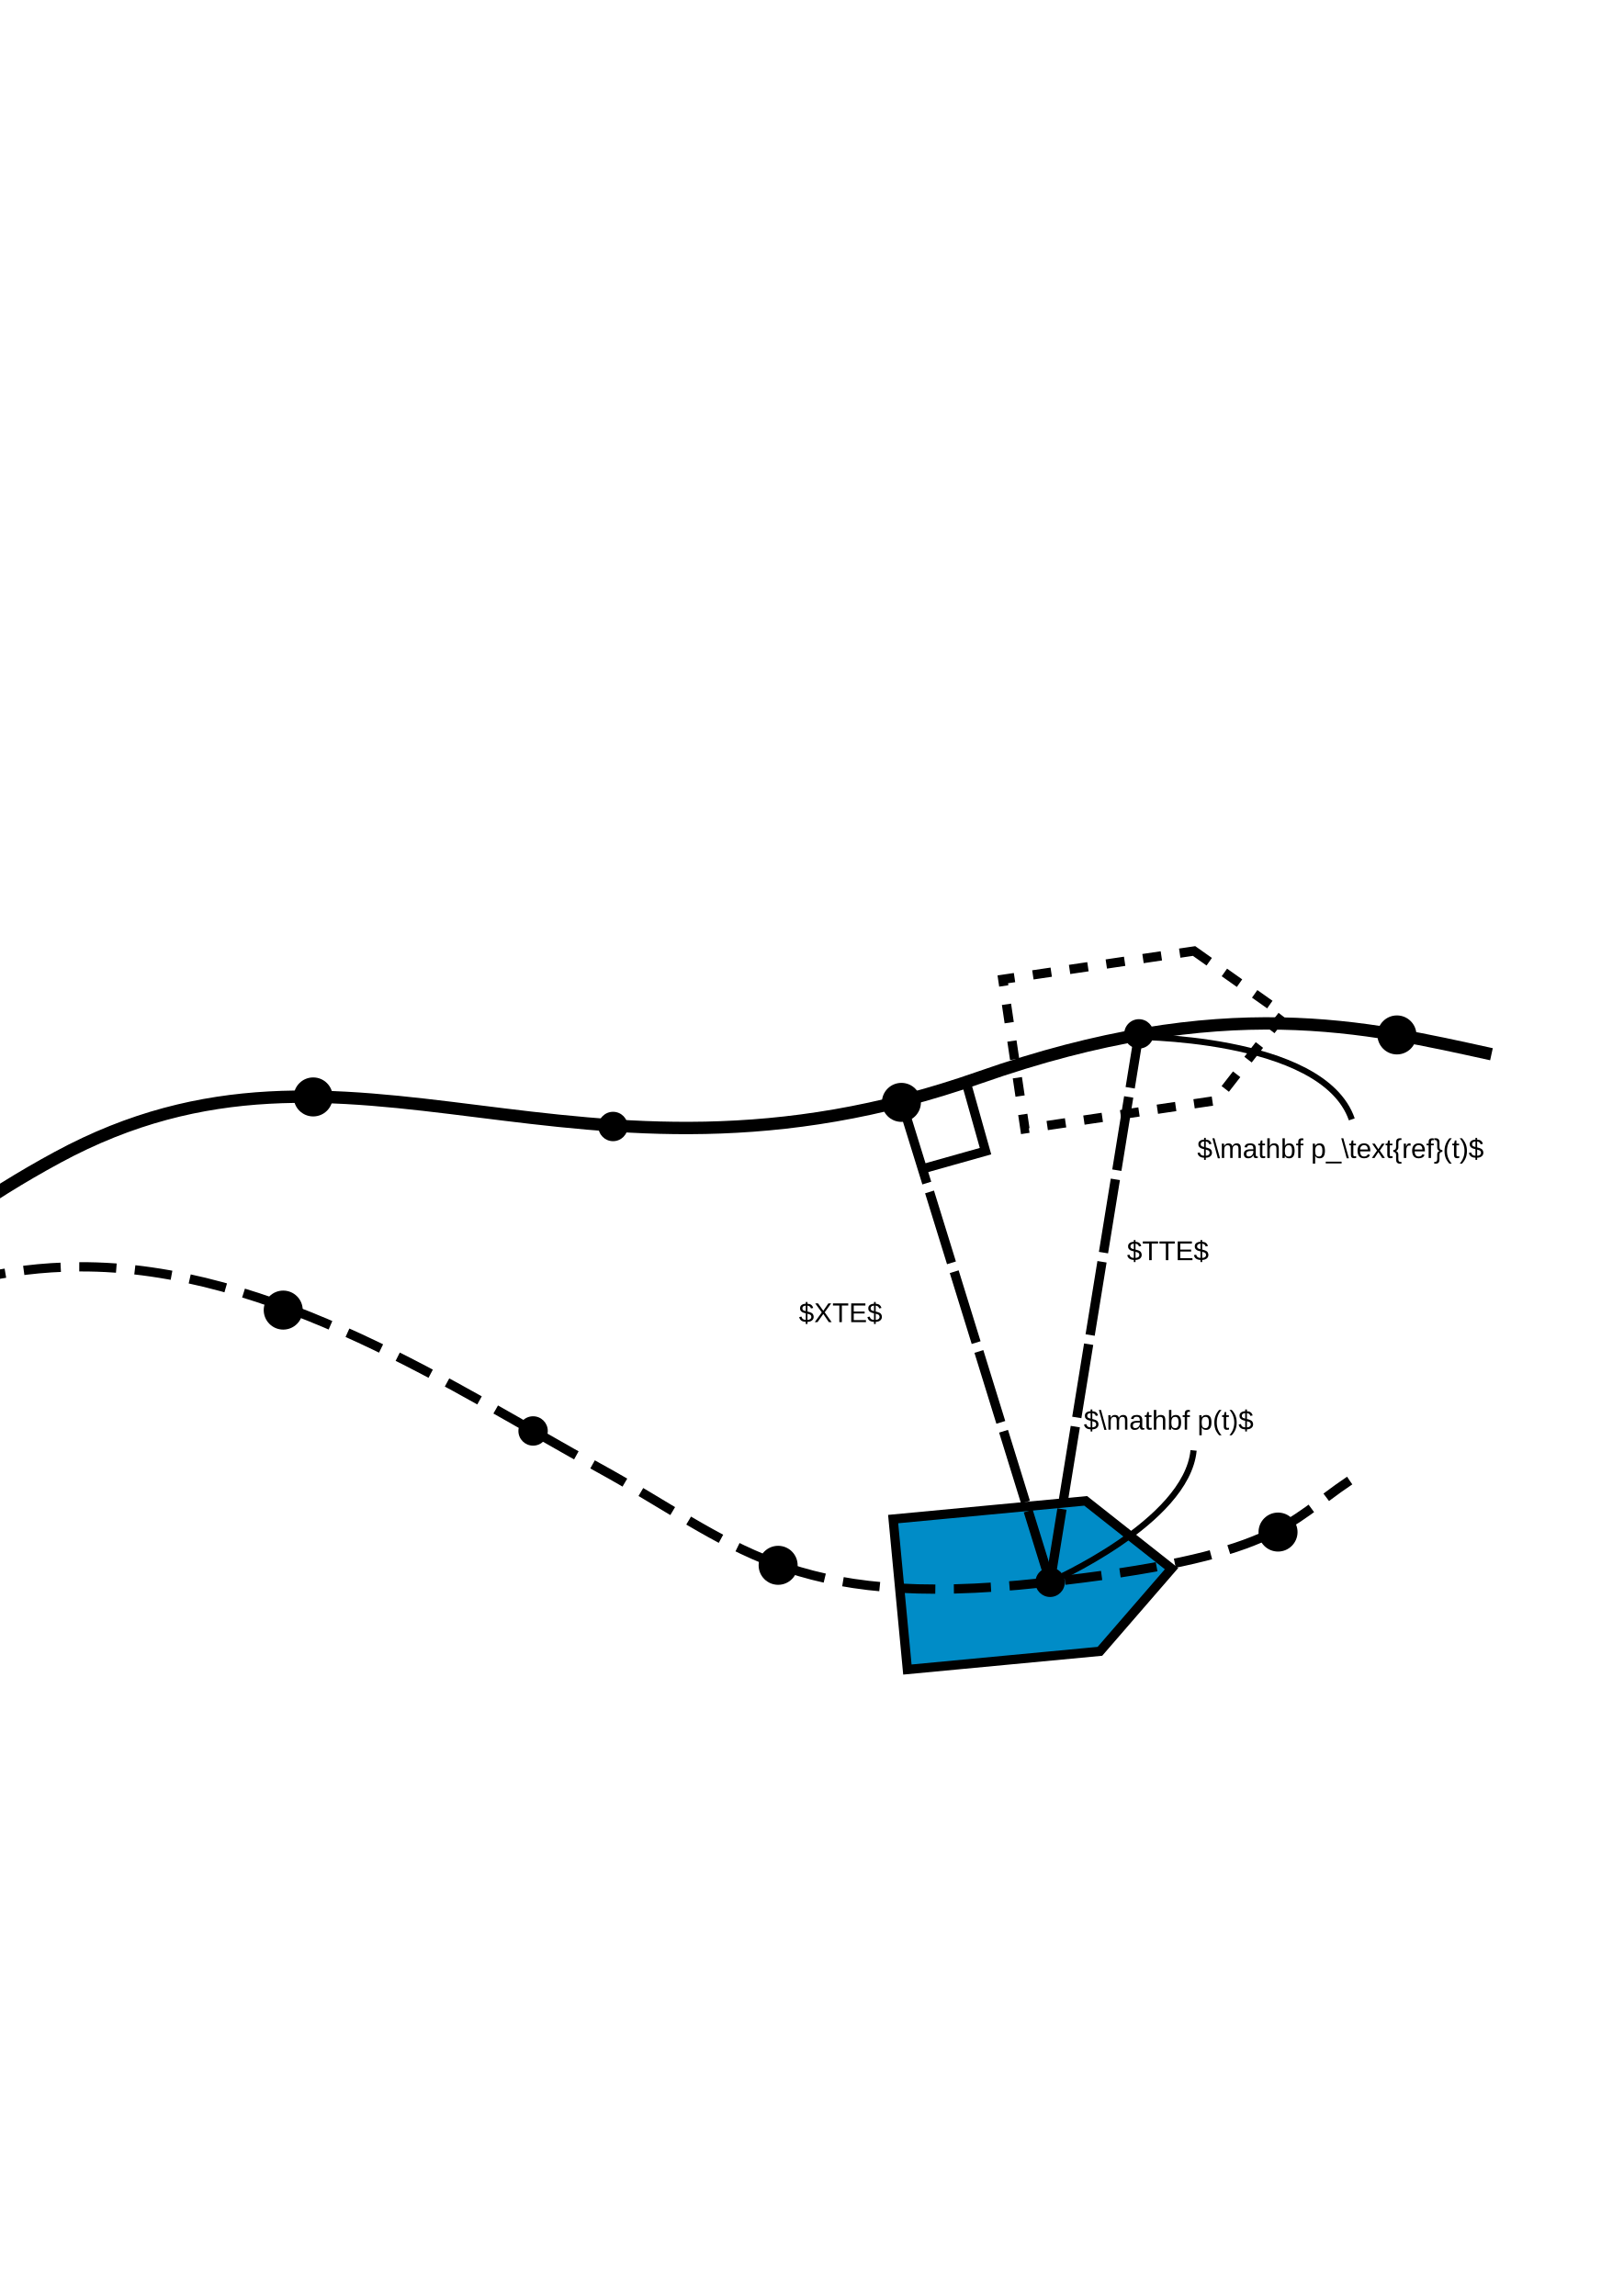
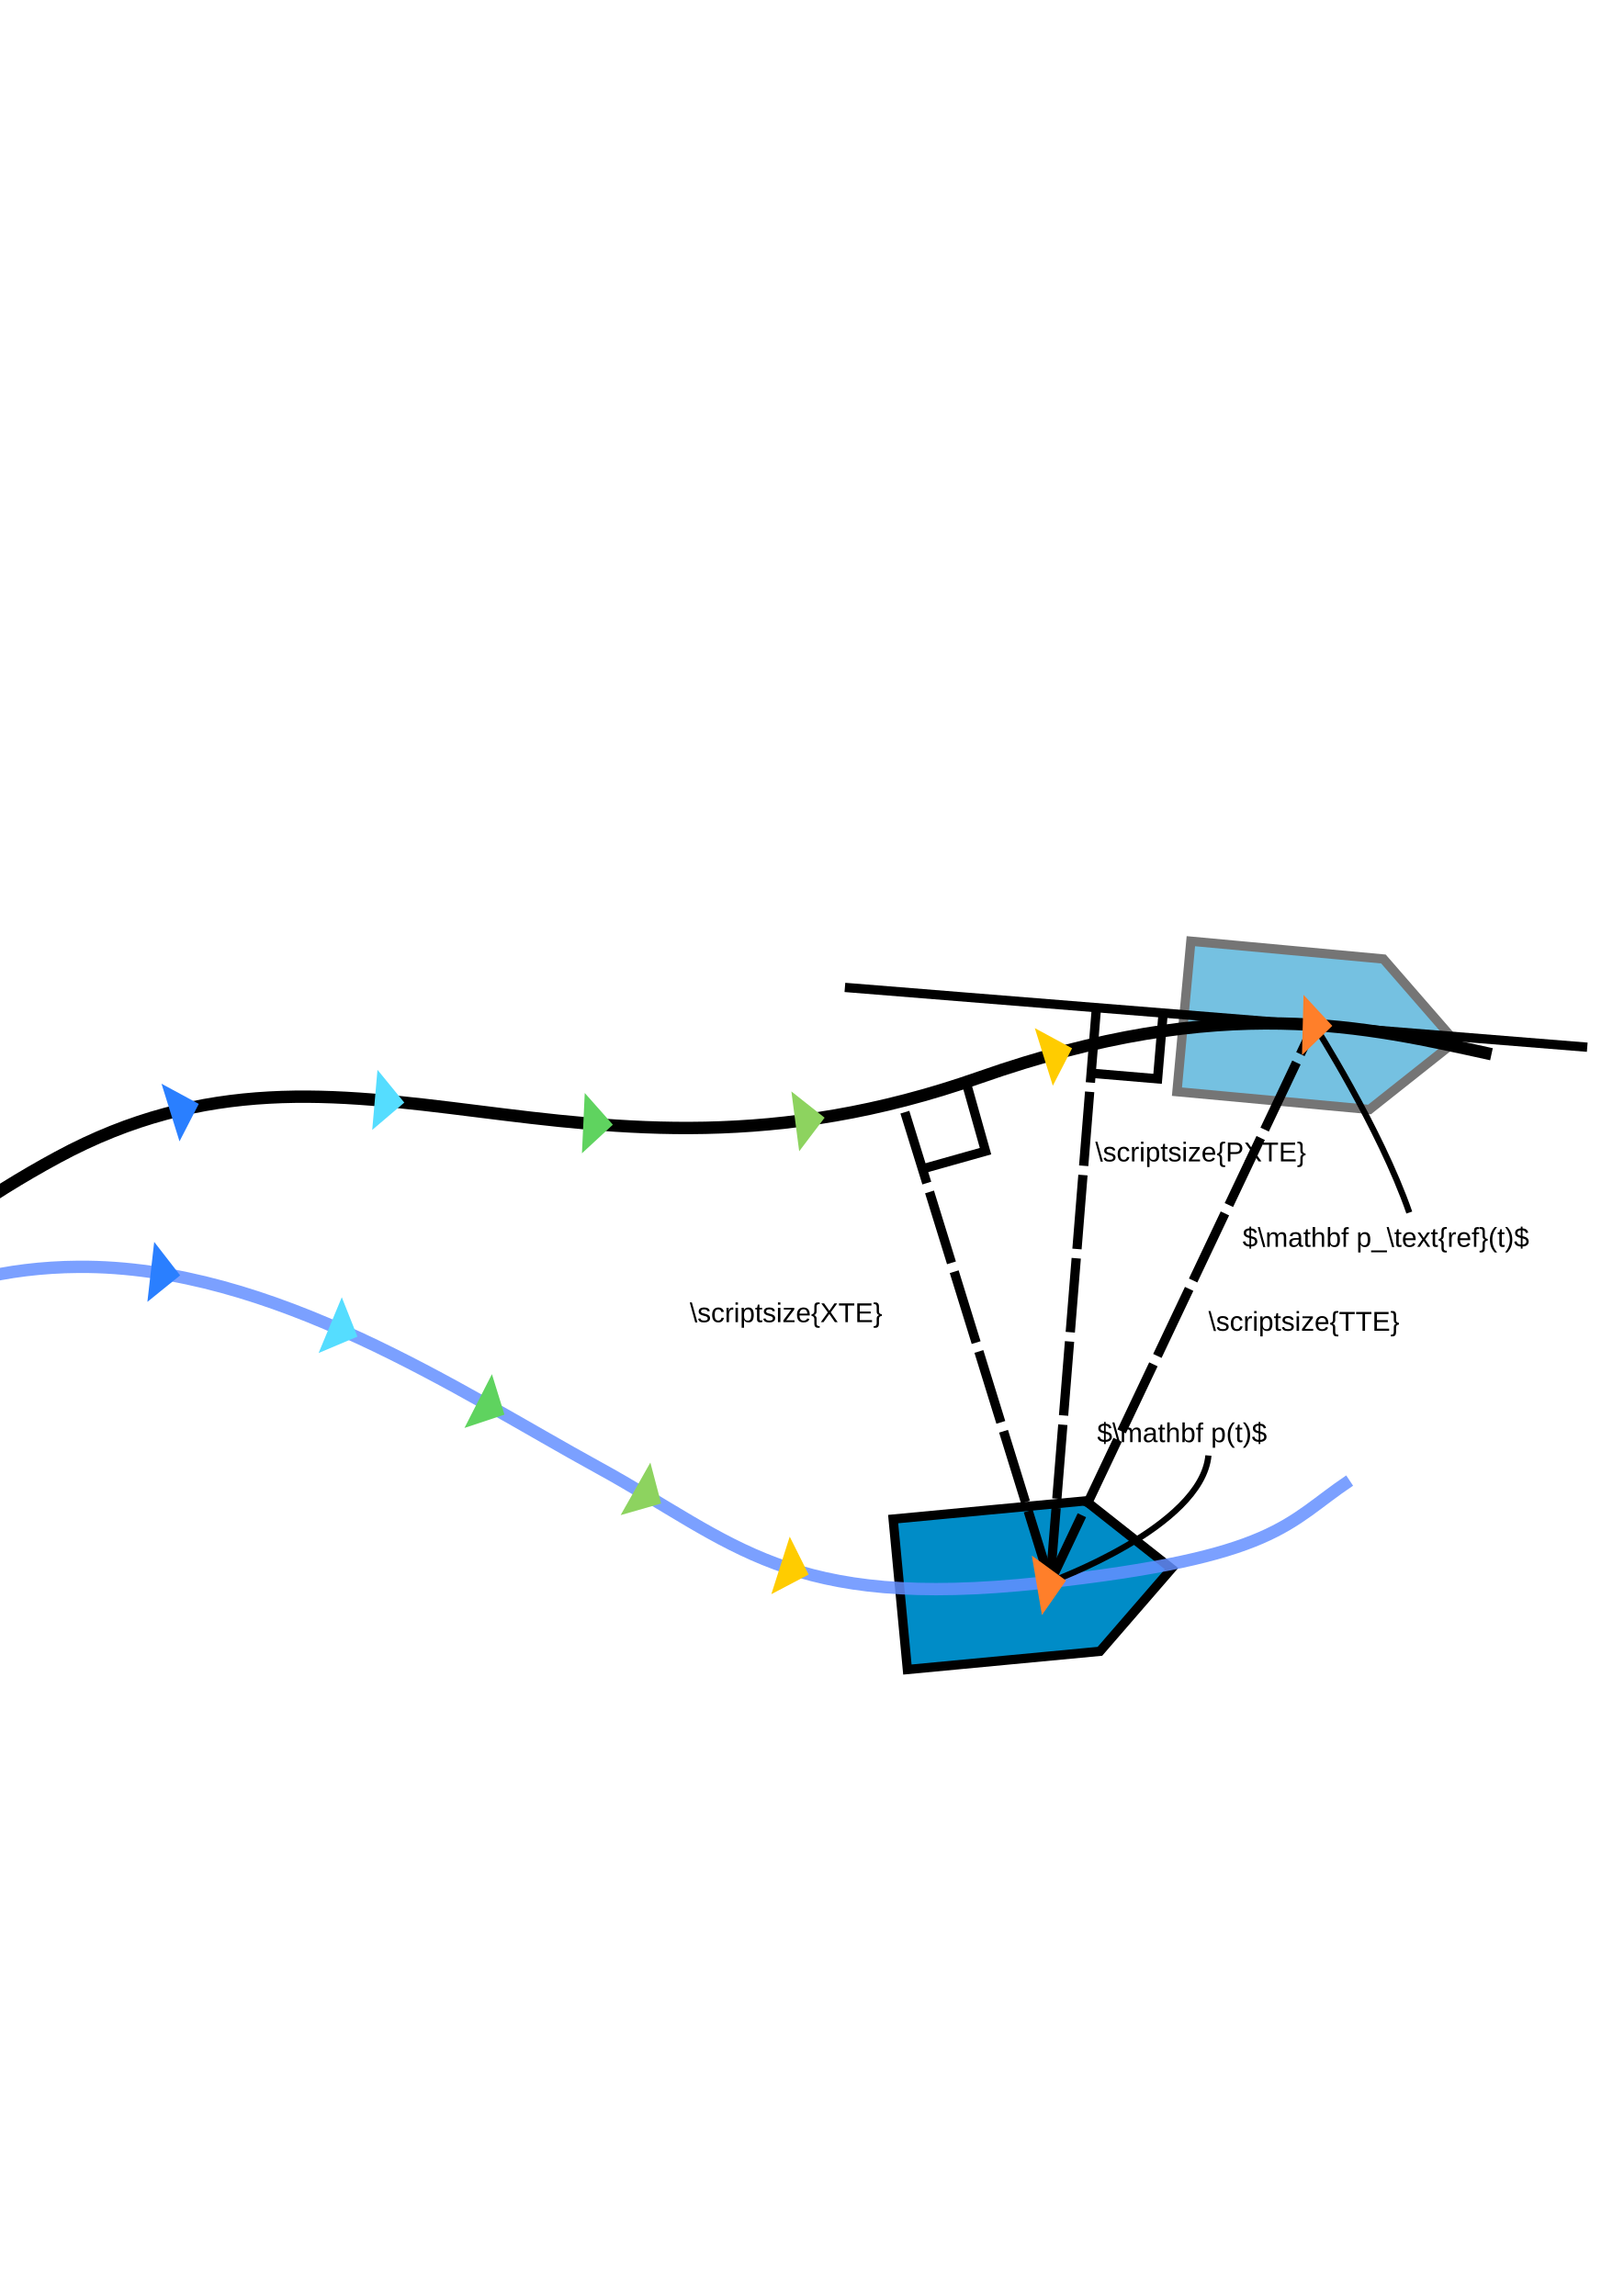
- <svg xmlns="http://www.w3.org/2000/svg" xmlns:xlink="http://www.w3.org/1999/xlink" width="210mm" height="297mm" viewBox="0 0 210 297" version="1.1" id="svg1">
+ <svg xmlns="http://www.w3.org/2000/svg" width="210mm" height="297mm" viewBox="0 0 210 297" version="1.1" id="svg1">
  <defs id="defs1">
    <marker style="overflow:visible" id="Stop" refX="0" refY="0" orient="auto" markerWidth="1" markerHeight="1" viewBox="0 0 1 1" preserveAspectRatio="xMidYMid">
      <path style="fill:none;stroke:context-stroke;stroke-width:1" d="M 0,4 V -4" id="path23" />
    </marker>
  </defs>
  <g id="layer1">
    <g id="g3" transform="matrix(-0.5075267,0.5888601,-0.5888601,-0.5075267,163.0264,177.6045)" style="stroke-width:1.029;stroke-dasharray:none">
+       <path id="path3" style="fill:#008cc7;fill-opacity:1;stroke:#000000;stroke-width:1.544;stroke-dasharray:none;stroke-dashoffset:0;opacity:0.542" d="m -65.533,29.484 2.603,-18.014 17.877,3.419 18.672,26.202 -20.48,14.594 z" />
+       <path style="fill:none;stroke:#000000;stroke-width:2.058;stroke-dasharray:none" d="m 190.714,178.885 c 0,0 -35.132,15.961 -87.255,-3.863 C 51.337,155.198 55.413,103.204 -6.709,67.524 -44.075,46.063 -55.251,24.034 -65.264,5.523" id="path1" />
      <path id="path6" style="fill:#008cc7;fill-opacity:1;stroke:#000000;stroke-width:1.544;stroke-dasharray:none" d="M 35.105,8.143 34.322,-10.041 52.523,-9.997 75.731,12.287 58.313,30.427 Z" />
-       <path id="path3" style="fill:none;fill-opacity:1;stroke:#000000;stroke-width:1.544;stroke-dasharray:3.087,3.087;stroke-dashoffset:0" d="m -45.974,54.212 -1.739,-18.118 18.178,-0.914 24.348,21.032 -16.439,19.031 z" />
-       <path style="fill:none;stroke:#000000;stroke-width:2.058;stroke-dasharray:none" d="m 190.714,178.885 c 0,0 -35.132,15.961 -87.255,-3.863 C 51.337,155.198 55.413,103.204 -6.709,67.524 -44.075,46.063 -55.251,24.034 -65.264,5.523" id="path1" />
+       <path style="fill:none;stroke:#648fff;stroke-width:2.058;stroke-dasharray:none;stroke-dashoffset:0;stroke-opacity:0.851" d="m 190.714,178.885 c 0,0 -43.151,18.877 -75.735,-18.417 C 93.677,136.086 89.354,98.996 83.854,73.216 78.41,47.699 81.356,33.885 50.248,4.81 21.286,-22.258 16.07,-19.533 3.876,-22.921" id="path11" />
      <path style="fill:none;stroke:#000000;stroke-width:1.544;stroke-dasharray:12.349,1.544;stroke-dashoffset:0" d="M 49.178,3.814 4.437,75.257" id="path2" />
-       <path style="fill:none;stroke:#000000;stroke-width:1.544;stroke-dasharray:6.174,3.087;stroke-dashoffset:0" d="m 190.714,178.885 c 0,0 -43.151,18.877 -75.735,-18.417 C 93.677,136.086 89.354,98.996 83.854,73.216 78.41,47.699 81.356,33.885 50.248,4.81 21.286,-22.258 16.07,-19.533 3.876,-22.921" id="path4" />
      <path style="fill:none;stroke:#000000;stroke-width:1.286;stroke-dasharray:5.145, 2.573;stroke-dashoffset:0" d="m 82.081,82.522 v 0" id="path5" />
-       <path id="rect5" style="fill:none;stroke:#000000;stroke-width:1.544;stroke-dasharray:none" transform="rotate(-146.4658)" d="m -34.047,-59.34 0,11.418 h -11.309" />
+       <path id="path31" style="fill:none;stroke:#000000;stroke-width:1.544;stroke-dasharray:none" d="m -4.401,68.272 6.308,-9.518 9.427,6.248" />
+       <path id="rect5" style="fill:none;stroke:#000000;stroke-width:1.544;stroke-dasharray:none" d="m -35.145,51.626 9.247,-6.699 6.635,9.159" />
      <circle style="fill:#000000;stroke:none;stroke-width:2.052;stroke-dasharray:none;stroke-dashoffset:0" id="circle22" cx="-260.011" cy="27.676" r="3.028" transform="rotate(-130.7574)" />
-       <circle style="fill:#000000;stroke:none;stroke-width:1.286;stroke-dasharray:none;stroke-dashoffset:0" id="circle8" cx="-215.365" cy="-14.99" r="2.037" transform="rotate(-130.7574)" />
-       <path style="fill:none;stroke:#000000;stroke-width:1.544;stroke-dasharray:12.349,1.544;stroke-dashoffset:0" d="M 49.234,3.78 -29.536,52.163" id="path27" />
+       <path style="fill:none;stroke:#000000;stroke-width:1.544;stroke-dasharray:12.349, 1.544;stroke-dashoffset:0" d="M 49.234,3.78 -49.705,31.038" id="path27" />
      <text xml:space="preserve" style="font-style:normal;font-variant:normal;font-weight:normal;font-stretch:normal;font-size:4.538px;font-family:Arial;-inkscape-font-specification:'Arial, Normal';font-variant-ligatures:normal;font-variant-caps:normal;font-variant-numeric:normal;font-variant-east-asian:normal;text-align:end;text-anchor:end;display:inline;fill:#000000;stroke-width:1.286" x="-54.093" y="-8.462" id="text7" transform="rotate(-130.7574)">
-         <tspan id="tspan7" style="font-style:normal;font-variant:normal;font-weight:normal;font-stretch:normal;font-size:4.538px;font-family:Arial;-inkscape-font-specification:'Arial, Normal';font-variant-ligatures:normal;font-variant-caps:normal;font-variant-numeric:normal;font-variant-east-asian:normal;text-align:end;text-anchor:end;stroke-width:1.286" x="-54.093" y="-8.462">$XTE$</tspan>
+         <tspan id="tspan7" style="font-style:normal;font-variant:normal;font-weight:normal;font-stretch:normal;font-size:4.538px;font-family:Arial;-inkscape-font-specification:'Arial, Normal';font-variant-ligatures:normal;font-variant-caps:normal;font-variant-numeric:normal;font-variant-east-asian:normal;text-align:end;text-anchor:end;stroke-width:1.286" x="-54.093" y="-8.462">\scriptsize{XTE}</tspan>
      </text>
-       <text xml:space="preserve" style="font-style:normal;font-variant:normal;font-weight:normal;font-stretch:normal;font-size:4.538px;font-family:Arial;-inkscape-font-specification:'Arial, Normal';font-variant-ligatures:normal;font-variant-caps:normal;font-variant-numeric:normal;font-variant-east-asian:normal;text-align:center;text-anchor:middle;display:inline;fill:#000000;stroke-width:1.286" x="-10.872" y="9.419" id="text8" transform="rotate(-130.7574)">
-         <tspan id="tspan8" style="font-style:normal;font-variant:normal;font-weight:normal;font-stretch:normal;font-size:4.538px;font-family:Arial;-inkscape-font-specification:'Arial, Normal';font-variant-ligatures:normal;font-variant-caps:normal;font-variant-numeric:normal;font-variant-east-asian:normal;text-align:center;text-anchor:middle;stroke-width:1.286" x="-10.872" y="9.419">$\mathbf p(t)$</tspan>
+       <text xml:space="preserve" style="font-style:normal;font-variant:normal;font-weight:normal;font-stretch:normal;font-size:4.538px;font-family:Arial;-inkscape-font-specification:'Arial, Normal';font-variant-ligatures:normal;font-variant-caps:normal;font-variant-numeric:normal;font-variant-east-asian:normal;text-align:center;text-anchor:middle;display:inline;fill:#000000;stroke-width:1.286" x="-8.64" y="11.502" id="text8" transform="rotate(-130.7574)">
+         <tspan id="tspan8" style="font-style:normal;font-variant:normal;font-weight:normal;font-stretch:normal;font-size:4.538px;font-family:Arial;-inkscape-font-specification:'Arial, Normal';font-variant-ligatures:normal;font-variant-caps:normal;font-variant-numeric:normal;font-variant-east-asian:normal;text-align:center;text-anchor:middle;stroke-width:1.286" x="-8.64" y="11.502">$\mathbf p(t)$</tspan>
      </text>
-       <text xml:space="preserve" style="font-style:normal;font-variant:normal;font-weight:normal;font-stretch:normal;font-size:4.538px;font-family:Arial;-inkscape-font-specification:'Arial, Normal';font-variant-ligatures:normal;font-variant-caps:normal;font-variant-numeric:normal;font-variant-east-asian:normal;text-align:center;text-anchor:middle;display:inline;fill:#000000;stroke-width:1.286" x="17.72" y="-35.773" id="text28" transform="rotate(-130.7574)">
-         <tspan id="tspan28" style="font-style:normal;font-variant:normal;font-weight:normal;font-stretch:normal;font-size:4.538px;font-family:Arial;-inkscape-font-specification:'Arial, Normal';font-variant-ligatures:normal;font-variant-caps:normal;font-variant-numeric:normal;font-variant-east-asian:normal;text-align:center;text-anchor:middle;stroke-width:1.286" x="17.72" y="-35.773">$\mathbf p_\text{ref}(t)$</tspan>
+       <text xml:space="preserve" style="font-style:normal;font-variant:normal;font-weight:normal;font-stretch:normal;font-size:4.538px;font-family:Arial;-inkscape-font-specification:'Arial, Normal';font-variant-ligatures:normal;font-variant-caps:normal;font-variant-numeric:normal;font-variant-east-asian:normal;text-align:center;text-anchor:middle;display:inline;fill:#000000;stroke-width:1.286" x="25.267" y="-21" id="text28" transform="rotate(-130.7574)">
+         <tspan id="tspan28" style="font-style:normal;font-variant:normal;font-weight:normal;font-stretch:normal;font-size:4.538px;font-family:Arial;-inkscape-font-specification:'Arial, Normal';font-variant-ligatures:normal;font-variant-caps:normal;font-variant-numeric:normal;font-variant-east-asian:normal;text-align:center;text-anchor:middle;stroke-width:1.286" x="25.267" y="-21">$\mathbf p_\text{ref}(t)$</tspan>
      </text>
-       <text xml:space="preserve" style="font-style:normal;font-variant:normal;font-weight:normal;font-stretch:normal;font-size:4.538px;font-family:Arial;-inkscape-font-specification:'Arial, Normal';font-variant-ligatures:normal;font-variant-caps:normal;font-variant-numeric:normal;font-variant-east-asian:normal;text-align:start;text-anchor:start;display:inline;fill:#000000;stroke-width:1.286" x="-22.22" y="-18.771" id="text29" transform="rotate(-130.7574)">
-         <tspan id="tspan29" style="font-style:normal;font-variant:normal;font-weight:normal;font-stretch:normal;font-size:4.538px;font-family:Arial;-inkscape-font-specification:'Arial, Normal';font-variant-ligatures:normal;font-variant-caps:normal;font-variant-numeric:normal;font-variant-east-asian:normal;text-align:start;text-anchor:start;stroke-width:1.286" x="-22.22" y="-18.771">$TTE$</tspan>
+       <text xml:space="preserve" style="font-style:normal;font-variant:normal;font-weight:normal;font-stretch:normal;font-size:4.538px;font-family:Arial;-inkscape-font-specification:'Arial, Normal';font-variant-ligatures:normal;font-variant-caps:normal;font-variant-numeric:normal;font-variant-east-asian:normal;text-align:start;text-anchor:start;display:inline;fill:#000000;stroke-width:1.286" x="-8.666" y="-7.033" id="text31" transform="rotate(-130.7574)">
+         <tspan id="tspan31" style="font-style:normal;font-variant:normal;font-weight:normal;font-stretch:normal;font-size:4.538px;font-family:Arial;-inkscape-font-specification:'Arial, Normal';font-variant-ligatures:normal;font-variant-caps:normal;font-variant-numeric:normal;font-variant-east-asian:normal;text-align:start;text-anchor:start;stroke-width:1.286" x="-8.666" y="-7.033">\scriptsize{TTE}</tspan>
      </text>
-       <use x="0" y="0" xlink:href="#circle22" id="use2" transform="matrix(1.07163,0,0,1.07163,-106.1556,-61.70675)" style="stroke-width:0.96" />
-       <use x="0" y="0" xlink:href="#circle22" id="use3" transform="matrix(1.07163,0,0,1.07163,-127.7427,-151.8006)" style="stroke-width:0.96" />
-       <use x="0" y="0" xlink:href="#circle22" id="use4" transform="matrix(1.07163,0,0,1.07163,-186.2293,-211.1872)" style="stroke-width:0.96" />
-       <use x="0" y="0" xlink:href="#circle22" id="use5" transform="matrix(1.07163,0,0,1.07163,-261.8031,-172.164)" style="stroke-width:0.96" />
-       <use x="0" y="0" xlink:href="#circle22" id="use6" transform="matrix(1.07163,0,0,1.07163,-199.4806,-117.0462)" style="stroke-width:0.96" />
-       <use x="0" y="0" xlink:href="#circle22" id="use1" transform="matrix(1.07163,0,0,1.07163,-136.2783,-42.32713)" style="stroke-width:0.96" />
-       <use x="0" y="0" xlink:href="#circle8" id="use8" transform="matrix(1.2,0,0,1.2,-32.14792,-26.43793)" style="stroke-width:0.858" />
-       <use x="0" y="0" xlink:href="#circle8" id="use9" transform="matrix(1.2,0,0,1.2,-115.8446,-99.13311)" style="stroke-width:0.858" />
-       <use x="0" y="0" xlink:href="#circle8" id="use10" transform="matrix(1.2,0,0,1.2,-184.6345,-155.3431)" style="stroke-width:0.858" />
-       <use x="0" y="0" xlink:href="#circle8" id="use11" transform="matrix(1.2,0,0,1.2,-105.8643,-203.7254)" style="stroke-width:0.858" />
-       <use x="0" y="0" xlink:href="#circle8" id="use7" transform="matrix(1.2,0,0,1.2,-68.78378,-122.1325)" style="stroke-width:0.858" />
-       <path style="fill:none;stroke:#000000;stroke-width:1.029;stroke-linejoin:round;stroke-miterlimit:2;stroke-dasharray:none" d="m 49.178,3.814 c 0,0 -22.331,-10.729 -32.151,-3.789" id="path8" />
-       <path style="fill:none;stroke:#000000;stroke-width:1.029;stroke-linejoin:round;stroke-miterlimit:2;stroke-dasharray:none" d="m -28.12,53.093 c 0,0 -21.232,-24.188 -13.765,-37.045" id="path7" />
+       <text xml:space="preserve" style="font-style:normal;font-variant:normal;font-weight:normal;font-stretch:normal;font-size:4.538px;font-family:Arial;-inkscape-font-specification:'Arial, Normal';font-variant-ligatures:normal;font-variant-caps:normal;font-variant-numeric:normal;font-variant-east-asian:normal;text-align:start;text-anchor:start;display:inline;fill:#000000;stroke-width:1.286" x="-27.49" y="-35.211" id="text29" transform="rotate(-130.7574)">
+         <tspan id="tspan29" style="font-style:normal;font-variant:normal;font-weight:normal;font-stretch:normal;font-size:4.538px;font-family:Arial;-inkscape-font-specification:'Arial, Normal';font-variant-ligatures:normal;font-variant-caps:normal;font-variant-numeric:normal;font-variant-east-asian:normal;text-align:start;text-anchor:start;stroke-width:1.286" x="-27.49" y="-35.211">\scriptsize{PXTE}</tspan>
+       </text>
+       <path style="fill:none;stroke:#000000;stroke-width:1.029;stroke-linejoin:round;stroke-miterlimit:2;stroke-dasharray:none" d="m 49.178,3.814 c 0,0 -23.301,-13.153 -33.12,-6.214" id="path8" />
+       <path style="fill:none;stroke:#000000;stroke-width:1.029;stroke-linejoin:round;stroke-miterlimit:2;stroke-dasharray:none" d="m -49.705,31.038 c 0,0 5.854,-19.503 13.321,-32.36" id="path7" />
      <g id="g1" style="display:none">
        <text xml:space="preserve" style="font-style:normal;font-variant:normal;font-weight:normal;font-stretch:normal;font-size:4.538px;font-family:Arial;-inkscape-font-specification:'Arial, Normal';font-variant-ligatures:normal;font-variant-caps:normal;font-variant-numeric:normal;font-variant-east-asian:normal;text-align:end;text-anchor:end;display:inline;fill:#000000;stroke-width:1.286" x="-49.166" y="-63.01" id="text27" transform="rotate(-130.7574)">
          <tspan id="tspan27" style="font-style:normal;font-variant:normal;font-weight:normal;font-stretch:normal;font-size:4.538px;font-family:Arial;-inkscape-font-specification:'Arial, Normal';font-variant-ligatures:normal;font-variant-caps:normal;font-variant-numeric:normal;font-variant-east-asian:normal;text-align:end;text-anchor:end;stroke-width:1.286" x="-49.166" y="-63.01">$ATE$</tspan>
        </text>
        <path style="fill:none;stroke:#000000;stroke-width:0.772;stroke-linecap:butt;stroke-linejoin:round;stroke-miterlimit:2;stroke-dasharray:none;marker-start:url(#Stop);marker-end:url(#Stop)" d="M 0.173,83.188 -33.591,59.936" id="path9" />
      </g>
+       <path style="opacity:1;fill:#3737c8;fill-opacity:1;stroke:none;stroke-width:1.813;stroke-linecap:round" d="m 126.034,176.409 5.31,-8.529 -6.816,1.643 z" id="path12" />
+       <path style="opacity:1;fill:#2a7fff;fill-opacity:1;stroke:none;stroke-width:1.813;stroke-linecap:round" d="m 103.636,153.661 8.302,-5.658 -6.899,-1.25 z" id="path13" />
+       <path style="opacity:1;fill:#55ddff;fill-opacity:1;stroke:none;stroke-width:1.813;stroke-linecap:round" d="m 90.24,124.005 9.545,-3.135 -6.282,-3.113 z" id="path14" />
+       <path style="opacity:1;fill:#5fd35f;fill-opacity:1;stroke:none;stroke-width:1.813;stroke-linecap:round" d="m 83.626,96.729 9.761,-2.38 -6.019,-3.595 z" id="path15" />
+       <path style="opacity:1;fill:#8dd35f;fill-opacity:1;stroke:none;stroke-width:1.813;stroke-linecap:round" d="m 77.557,67.163 9.853,-1.965 -5.862,-3.846 z" id="path28" />
+       <path style="opacity:1;fill:#ffcc00;fill-opacity:1;stroke:none;stroke-width:1.813;stroke-linecap:round" d="M 71.762,41.55 81.008,37.619 74.485,35.048 Z" id="path16" />
+       <path style="opacity:1;fill:#3737c8;fill-opacity:1;stroke:none;stroke-width:1.813;stroke-linecap:round" d="m 121.029,185.771 2.441,-9.746 -5.985,3.652 z" id="path19" />
+       <path style="opacity:1;fill:#2a7fff;fill-opacity:1;stroke:none;stroke-width:1.813;stroke-linecap:round" d="m 82.909,169.92 5.31,-8.529 -6.816,1.643 z" id="path20" />
+       <path style="opacity:1;fill:#55ddff;fill-opacity:1;stroke:none;stroke-width:1.813;stroke-linecap:round" d="m 57.693,144.22 8.151,-5.874 -6.929,-1.069 z" id="path21" />
+       <path style="opacity:1;fill:#5fd35f;fill-opacity:1;stroke:none;stroke-width:1.813;stroke-linecap:round" d="m 38.105,115.578 7.907,-6.199 -6.967,-0.788 z" id="path22" />
+       <path style="opacity:1;fill:#8dd35f;fill-opacity:1;stroke:none;stroke-width:1.813;stroke-linecap:round" d="m 15.464,89.707 6.7,-7.486 -6.997,0.443 z" id="path24" />
+       <path style="opacity:1;fill:#ffcc00;fill-opacity:1;stroke:none;stroke-width:1.813;stroke-linecap:round" d="m -18.954,65.905 5.31,-8.529 -6.816,1.643 z" id="path25" />
+       <path style="font-variation-settings:normal;opacity:1;vector-effect:none;fill:none;fill-opacity:1;stroke:#000000;stroke-width:1.544;stroke-linecap:butt;stroke-linejoin:miter;stroke-miterlimit:4;stroke-dasharray:none;stroke-dashoffset:0;stroke-opacity:1;-inkscape-stroke:none;stop-color:#000000;stop-opacity:1" d="M -76.551,-5.783 -3.458,94.262" id="path29" />
+       <path style="opacity:1;fill:#ff7f2a;fill-opacity:1;stroke:none;stroke-width:1.813;stroke-linecap:round" d="m -52.342,35.67 7.772,-6.367 -6.982,-0.638 z" id="path18" />
+       <path style="fill:none;stroke:#000000;stroke-width:1.544;stroke-dasharray:12.349, 1.544;stroke-dashoffset:0" d="M 49.178,3.814 -28.224,60.364" id="path30" />
+       <path style="opacity:1;fill:#ff7f2a;fill-opacity:1;stroke:none;stroke-width:1.813;stroke-linecap:round" d="M 47.851,8.988 54.256,1.248 47.282,1.962 Z" id="path17" />
    </g>
  </g>
</svg>
